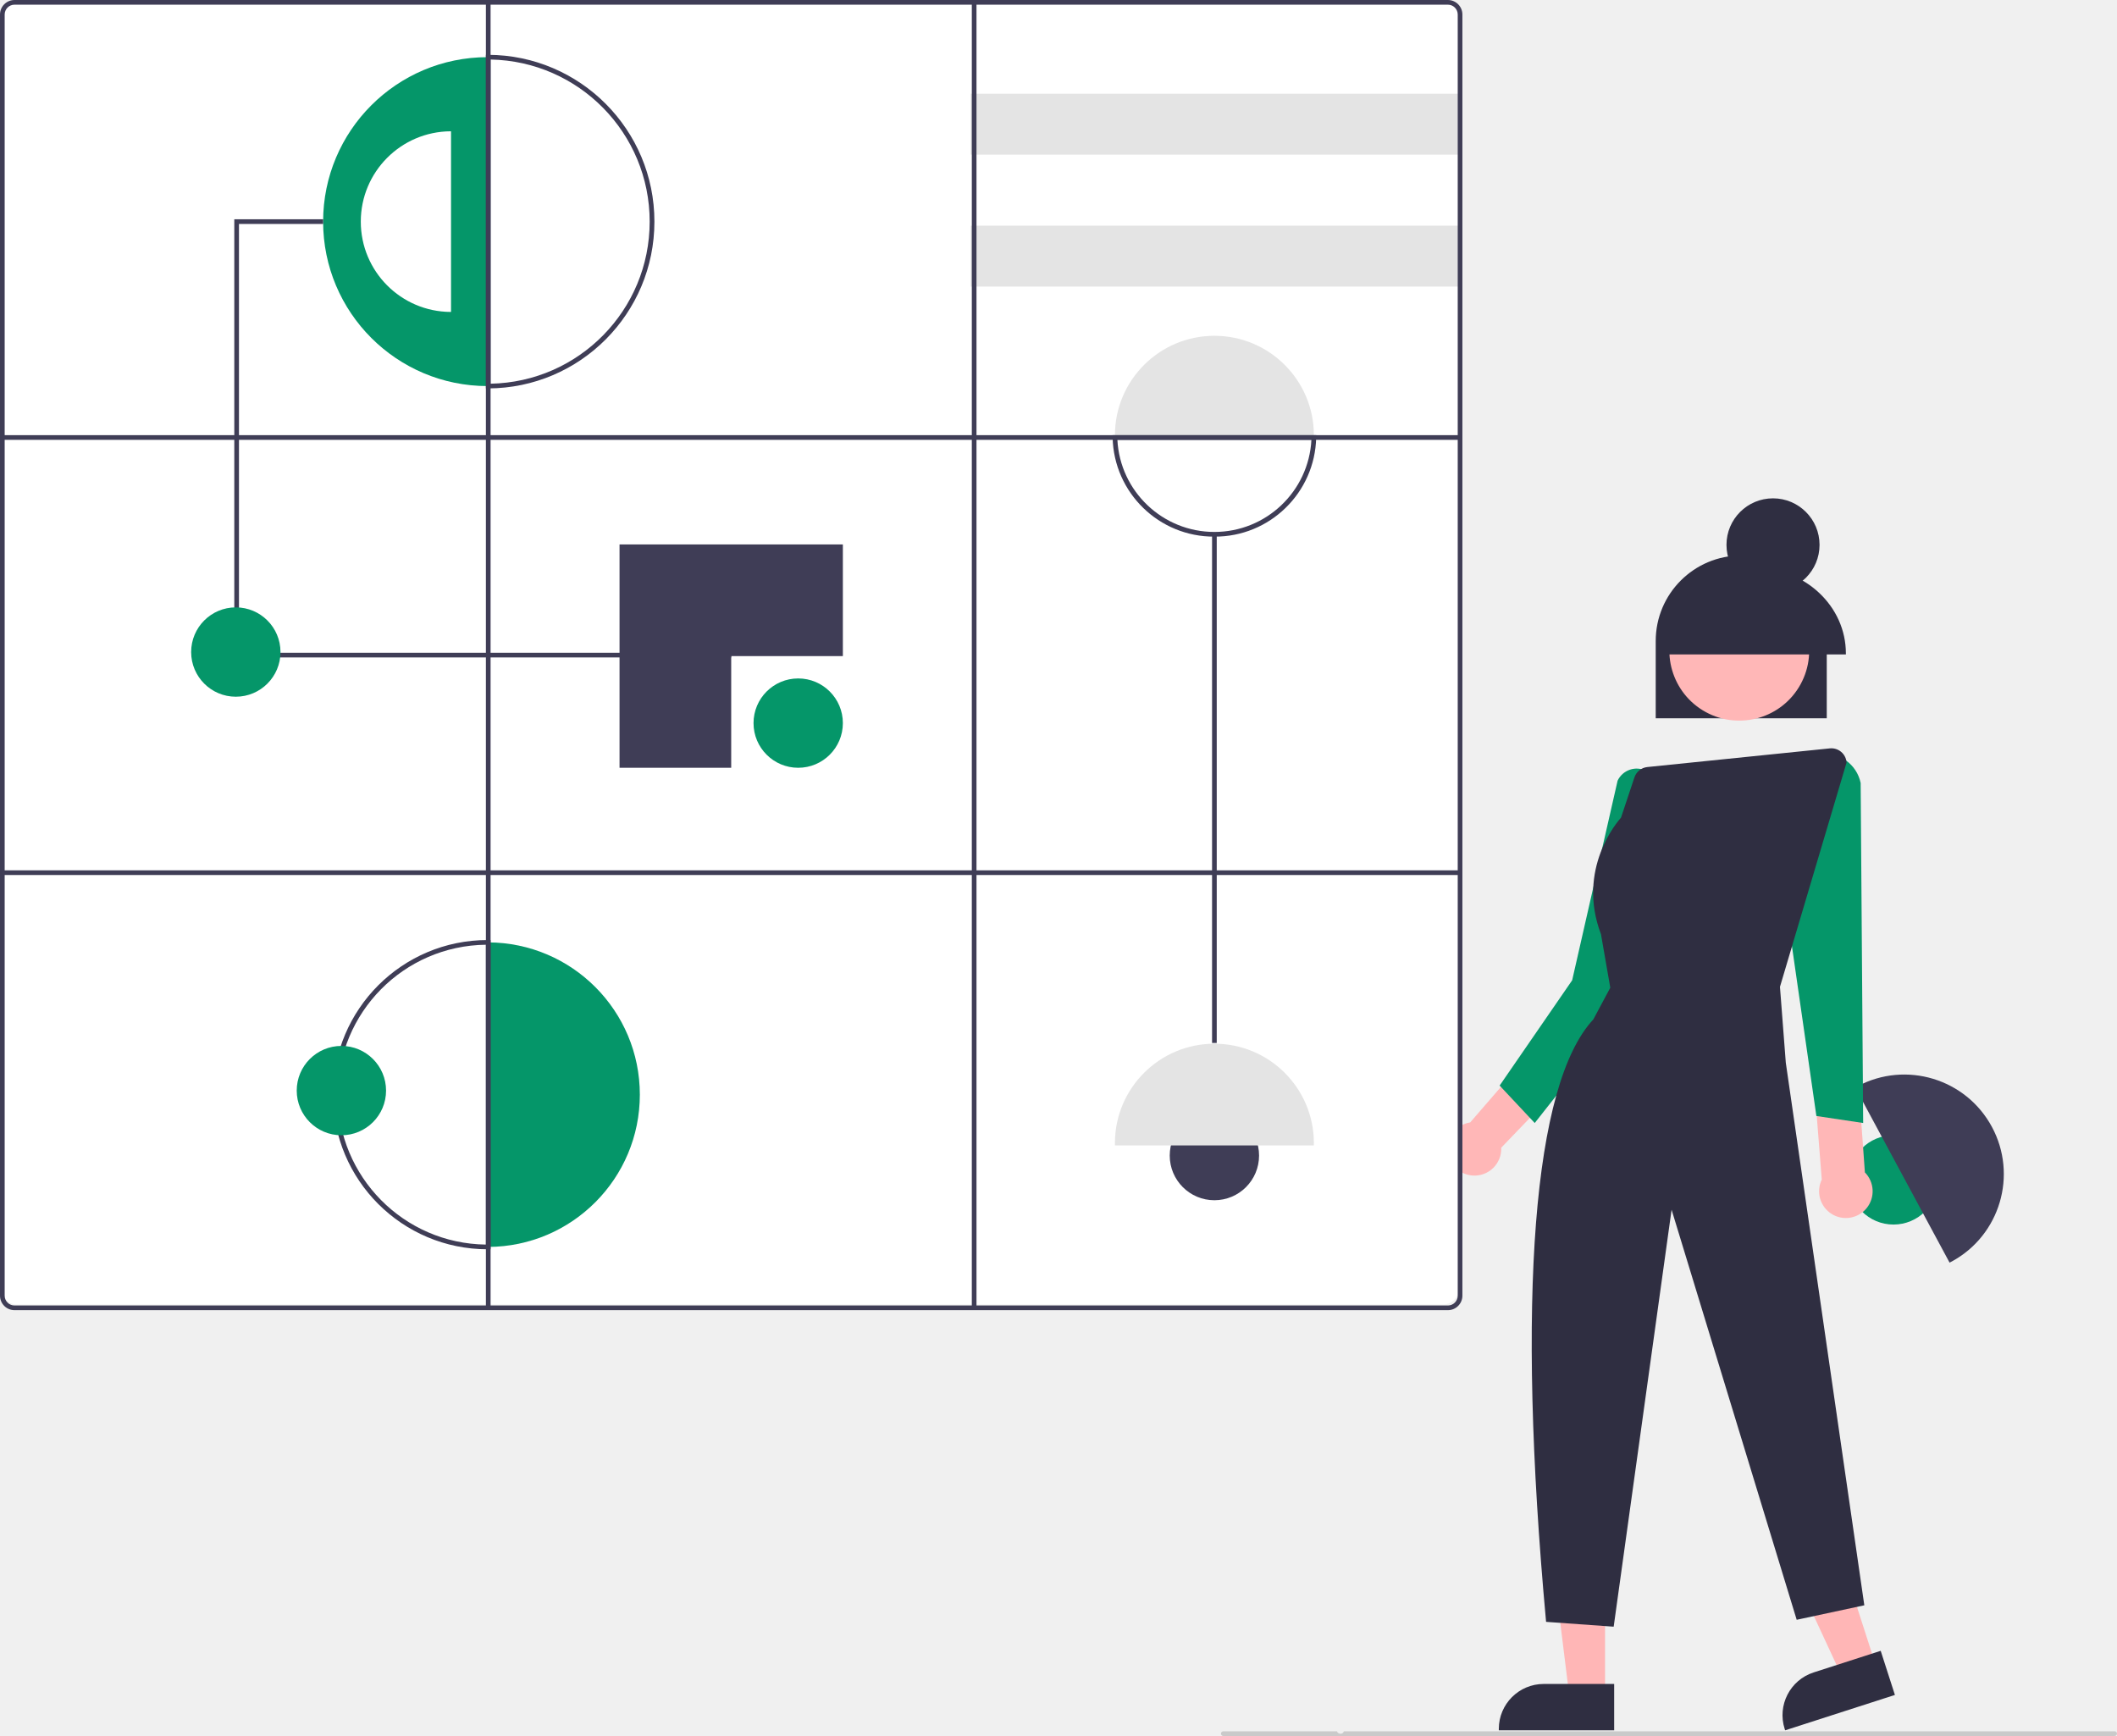
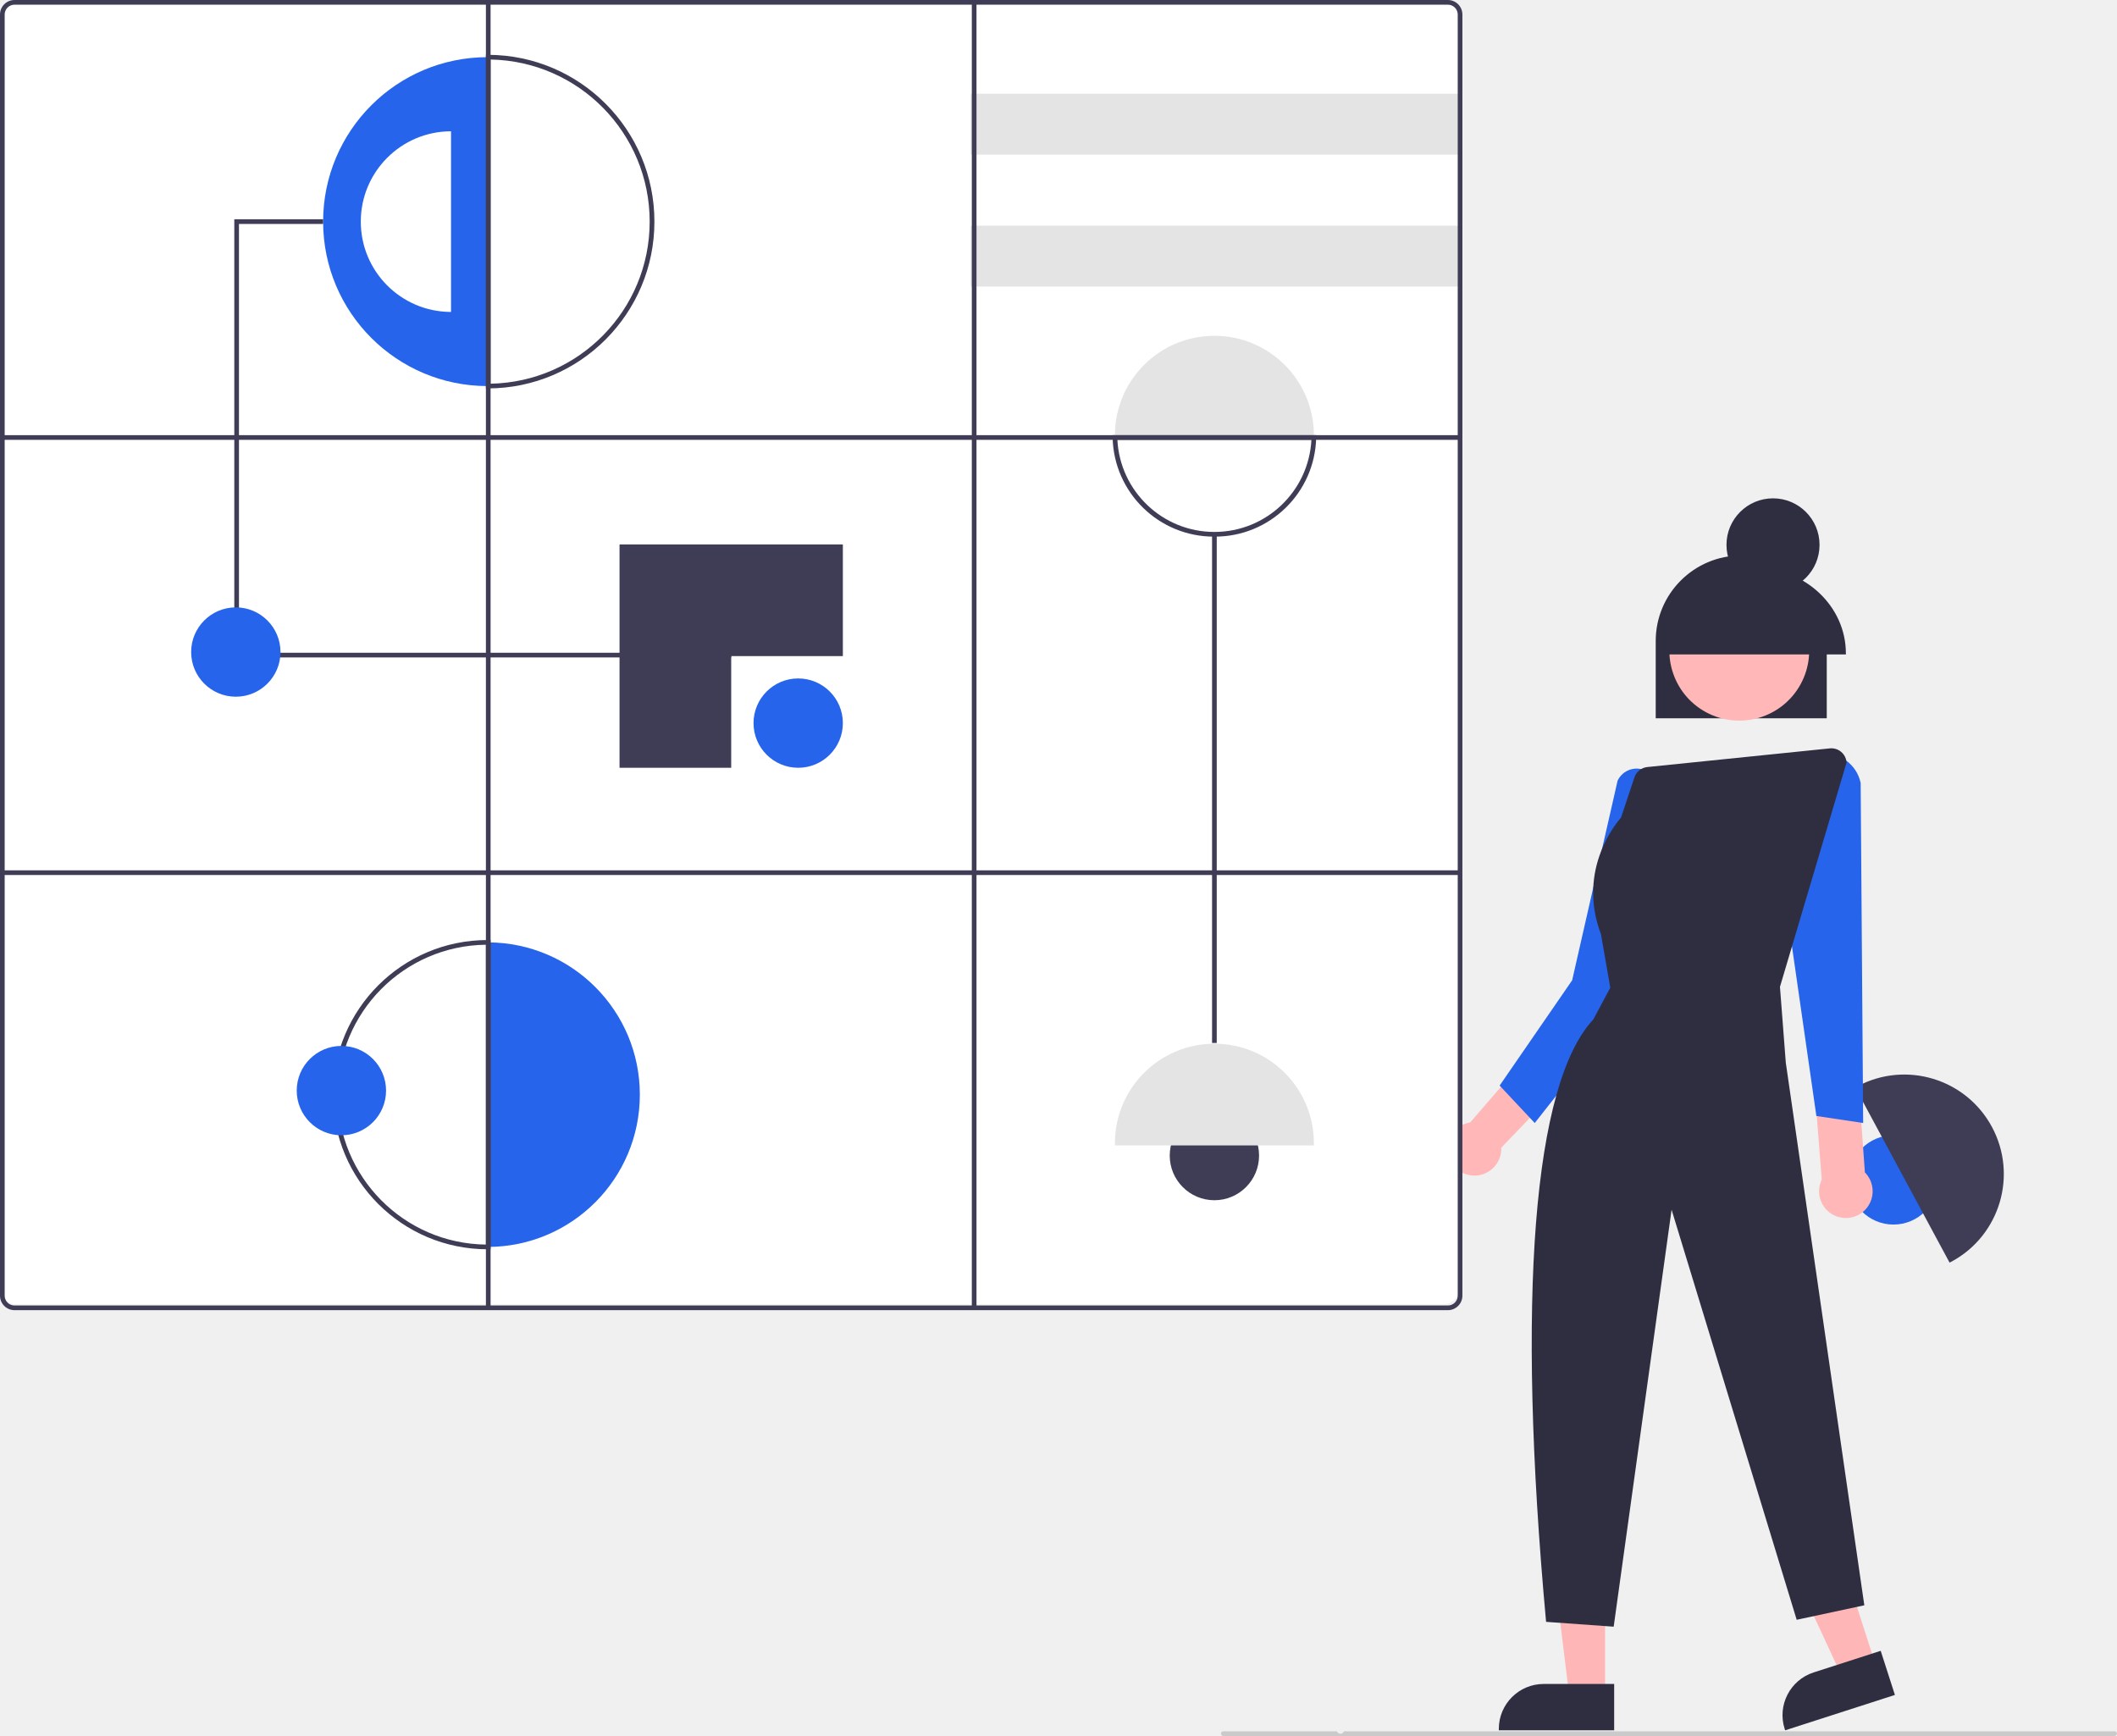
- <svg xmlns="http://www.w3.org/2000/svg" data-name="Layer 1" width="904.886" height="742" viewBox="0 0 904.886 742">
+ <svg xmlns="http://www.w3.org/2000/svg" id="bb8d8cc3-2630-43b3-871f-91b3ed5692fc" data-name="Layer 1" width="904.886" height="742" viewBox="0 0 904.886 742">
  <polygon points="686.055 724.756 670.765 724.755 663.491 665.781 686.057 665.782 686.055 724.756" fill="#ffb6b6" />
  <path d="M837.511,818.577l-49.3-.002v-.624a19.19,19.19,0,0,1,19.189-19.189h.001l30.111.001Z" transform="translate(-147.5571 -79)" fill="#2f2e41" />
  <polygon points="801.699 711.547 787.146 716.236 762.135 662.335 783.614 655.414 801.699 711.547" fill="#ffb6b6" />
  <path d="M957.513,803.458l-46.925,15.119-.191-.594a19.19,19.19,0,0,1,12.379-24.149l.001-0,28.66-9.234Z" transform="translate(-147.5571 -79)" fill="#2f2e41" />
-   <circle cx="809.348" cy="504.31" r="19.092" fill="#059669" />
+   <circle cx="809.348" cy="504.31" r="19.092" fill="#2564eb" />
  <path d="M981.905,618.143c-.344.185-.684.359-1.024.532l-40.31-74.846c.332-.189.664-.377,1.008-.563a42.523,42.523,0,0,1,40.326,74.876Z" transform="translate(-147.5571 -79)" fill="#3f3d56" />
  <path d="M944.684,580.119,939.05,501.951l1.072-26.09-21.96,4.886,8.089,102.426a11.446,11.446,0,1,0,18.434-3.054Z" transform="translate(-147.5571 -79)" fill="#ffb7b7" />
  <path d="M845.31,511.217l-1.396-26.19-14.093-11.451L827.874,498.748l-51.883,59.984a11.445,11.445,0,1,0,13.256,11.295c0-.154-.017-.304-.023-.456Z" transform="translate(-147.5571 -79)" fill="#ffb7b7" />
-   <path d="M847.837,502.833,803.557,559l-15-16,31-45,19.423-85.322a9.004,9.004,0,0,1,5.26-4.689,8.866,8.866,0,0,1,6.92.497l.251.127Z" transform="translate(-147.5571 -79)" fill="#059669" />
-   <path d="M923.945,556l-14.066-97.774.023-.09L924.348,401.348l1.354-.157A15.77,15.77,0,0,1,942.874,413.675L943.945,559Z" transform="translate(-147.5571 -79)" fill="#059669" />
+   <path d="M847.837,502.833,803.557,559l-15-16,31-45,19.423-85.322a9.004,9.004,0,0,1,5.26-4.689,8.866,8.866,0,0,1,6.92.497l.251.127Z" transform="translate(-147.5571 -79)" fill="#2564eb" />
+   <path d="M923.945,556l-14.066-97.774.023-.09L924.348,401.348l1.354-.157A15.77,15.77,0,0,1,942.874,413.675L943.945,559Z" transform="translate(-147.5571 -79)" fill="#2564eb" />
  <path d="M928.383,386.015H855.273v-33.032a36.555,36.555,0,1,1,73.11,0Z" transform="translate(-147.5571 -79)" fill="#2f2e41" />
  <circle cx="890.986" cy="357.128" r="29.879" transform="translate(2.69469 888.6275) rotate(-61.33681)" fill="#ffb7b7" />
  <circle cx="757.853" cy="232.89" r="19.89" fill="#2f2e41" />
  <path d="M936.557,358.709H858.796v-.44c0-20.157,17.442-36.555,38.88-36.555s38.88,16.398,38.88,36.555Z" transform="translate(-147.5571 -79)" fill="#2f2e41" />
  <path d="M837.305,774.28l-28.89-2.063-.039-.423c-12.661-138.213-5.477-229.499,20.224-257.064l7.252-13.566-3.971-22.831c-10.604-27.93,7.206-48.36,8.552-49.845l5.741-17.222a6.511,6.511,0,0,1,5.505-4.411l78.015-7.979.051.498-.051-.498a6.5,6.5,0,0,1,7.143,5.976l.007.092-.026.088-28.438,95.768,2.493,32.408L944.436,765.139,915.53,771.333l-.134-.439L862.058,596.062Z" transform="translate(-147.5571 -79)" fill="#2f2e41" />
  <path d="M764.557,636.5h-610a6.507,6.507,0,0,1-6.5-6.5V86a6.507,6.507,0,0,1,6.5-6.5h610a6.508,6.508,0,0,1,6.5,6.5V630A6.508,6.508,0,0,1,764.557,636.5Z" transform="translate(-147.5571 -79)" fill="#fff" />
-   <path d="M356.249,103.431V244.016H355.963a70.292,70.292,0,0,1,0-140.585Z" transform="translate(-147.5571 -79)" fill="#059669" />
+   <path d="M356.249,103.431V244.016H355.963a70.292,70.292,0,0,1,0-140.585Z" transform="translate(-147.5571 -79)" fill="#2564eb" />
  <path d="M340.342,135.116v77.215h-.157a38.608,38.608,0,0,1,0-77.215Z" transform="translate(-147.5571 -79)" fill="#fff" />
  <polygon points="312.543 281 100.146 281 100.146 93.723 138.114 93.723 138.114 95.723 102.146 95.723 102.146 279 312.543 279 312.543 281" fill="#3f3d56" />
-   <circle cx="341.18" cy="309.072" r="19.092" fill="#059669" />
+   <circle cx="341.18" cy="309.072" r="19.092" fill="#2564eb" />
  <circle cx="519.081" cy="493.914" r="19.092" fill="#3f3d56" />
-   <circle cx="100.798" cy="278.698" r="19.092" fill="#059669" />
+   <circle cx="100.798" cy="278.698" r="19.092" fill="#2564eb" />
  <polygon points="312.543 280.434 360.272 280.434 360.272 232.705 264.813 232.705 264.813 328.163 312.543 328.163 312.543 280.434" fill="#3f3d56" />
  <rect x="414.944" y="40.051" width="209.142" height="26.034" fill="#e4e4e4" />
  <rect x="414.944" y="96.459" width="209.142" height="26.034" fill="#e4e4e4" />
  <path d="M709.161,264.843c0,.391-.008.772-.017,1.154H624.133c-.009-.382-.017-.764-.017-1.154a42.523,42.523,0,0,1,85.045,0Z" transform="translate(-147.5571 -79)" fill="#e4e4e4" />
  <path d="M709.161,567.421c0,.391-.008.772-.017,1.154H624.133c-.009-.382-.017-.764-.017-1.154a42.523,42.523,0,0,1,85.045,0Z" transform="translate(-147.5571 -79)" fill="#e4e4e4" />
  <rect x="518.081" y="228.365" width="2" height="217.423" fill="#3f3d56" />
-   <path d="M421.049,546.88a65.088,65.088,0,0,1-64.799,65.086V481.795A65.088,65.088,0,0,1,421.049,546.88Z" transform="translate(-147.5571 -79)" fill="#059669" />
+   <path d="M421.049,546.88a65.088,65.088,0,0,1-64.799,65.086V481.795A65.088,65.088,0,0,1,421.049,546.88Z" transform="translate(-147.5571 -79)" fill="#2564eb" />
  <path d="M766.436,639H153.764a6.214,6.214,0,0,1-6.207-6.207V85.207A6.214,6.214,0,0,1,153.764,79H766.436a6.214,6.214,0,0,1,6.207,6.207V632.793A6.214,6.214,0,0,1,766.436,639ZM153.764,81a4.212,4.212,0,0,0-4.207,4.207V632.793A4.212,4.212,0,0,0,153.764,637H766.436a4.212,4.212,0,0,0,4.207-4.207V85.207A4.212,4.212,0,0,0,766.436,81Z" transform="translate(-147.5571 -79)" fill="#3f3d56" />
  <path d="M355.249,245.02V102.427l1.004.004a71.293,71.293,0,0,1,0,142.585Zm2-140.578v138.562a69.293,69.293,0,0,0,0-138.562Z" transform="translate(-147.5571 -79)" fill="#3f3d56" />
  <path d="M357.249,612.966H355.963a66.085,66.085,0,1,1,0-132.171h1.286Zm-2-130.167a64.086,64.086,0,0,0,0,128.163Z" transform="translate(-147.5571 -79)" fill="#3f3d56" />
  <path d="M666.638,308.365a43.283,43.283,0,0,1-43.505-42.341l-.027-1.027h87.064l-.027,1.027A43.283,43.283,0,0,1,666.638,308.365Zm-41.466-41.368a41.522,41.522,0,0,0,82.932,0Z" transform="translate(-147.5571 -79)" fill="#3f3d56" />
  <rect x="1" y="372" width="623.085" height="2" fill="#3f3d56" />
  <rect x="1" y="185.997" width="623.085" height="2" fill="#3f3d56" />
  <rect x="415.39" y="1" width="2" height="558" fill="#3f3d56" />
  <rect x="207.692" y="1" width="2" height="558" fill="#3f3d56" />
-   <circle cx="145.924" cy="466.145" r="19.092" fill="#059669" />
+   <circle cx="145.924" cy="466.145" r="19.092" fill="#2564eb" />
  <path d="M1051.443,821h-381a1,1,0,0,1,0-2h381a1,1,0,0,1,0,2Z" transform="translate(-147.5571 -79)" fill="#cacaca" />
  <path d="M721.977,818.984c5.628-18.137.161-38.765-12.677-52.548a50.037,50.037,0,0,0-12.496-9.754,1.507,1.507,0,0,0-1.818,2.356l2.571,2.782V759.698c-4.976,4.642-14.046,1.101-14.951-5.499a11.317,11.317,0,0,1,3.423-9.365,10.743,10.743,0,0,1,10.201-2.531,13.348,13.348,0,0,1,8.749,6.928,14.767,14.767,0,0,1,.416,11.194c-2.744,8.019-11.498,11.789-19.486,9.9-8.153-1.928-13.994-9.614-14.261-17.915a19.753,19.753,0,0,1,12.619-18.625c8.558-3.162,17.849-.001,25.078,4.887a56.448,56.448,0,0,1,17.579,20.016,57.753,57.753,0,0,1,7.072,25.174c.233,7.255-1.308,15.497-6.658,20.797a16.43,16.43,0,0,1-4.381,3.076l1.514,2.59a56.674,56.674,0,0,0,27.981-54.95,57.414,57.414,0,0,0-5.47-18.854c-.848-1.734-3.436-.215-2.59,1.514a53.876,53.876,0,0,1,4.69,32.384,53.604,53.604,0,0,1-26.125,37.316c-1.691.971-.204,3.433,1.514,2.59,8.078-3.962,11.602-12.93,12.379-21.424.887-9.698-1.635-19.769-5.72-28.515A60.922,60.922,0,0,0,712.198,737.02c-8.044-5.866-18.939-9.744-28.727-6.128-8.754,3.234-15.117,12.099-14.822,21.518.296,9.453,6.824,18.346,16.101,20.718,9.254,2.366,19.373-1.713,23.104-10.761a17.989,17.989,0,0,0,.357-13.179,16.206,16.206,0,0,0-9.209-9.136,14.343,14.343,0,0,0-12.767.832,14.521,14.521,0,0,0-6.553,10.146,11.617,11.617,0,0,0,4.017,10.807,13.242,13.242,0,0,0,10.971,2.644,10.672,10.672,0,0,0,5.009-2.661,1.525,1.525,0,0,0,0-2.121l-2.571-2.782L695.29,759.272c15.726,8.633,25.569,26.192,25.9,43.996a47.262,47.262,0,0,1-2.105,14.919c-.574,1.848,2.322,2.639,2.893.798Z" transform="translate(-147.5571 -79)" fill="#f0f0f0" />
</svg>
